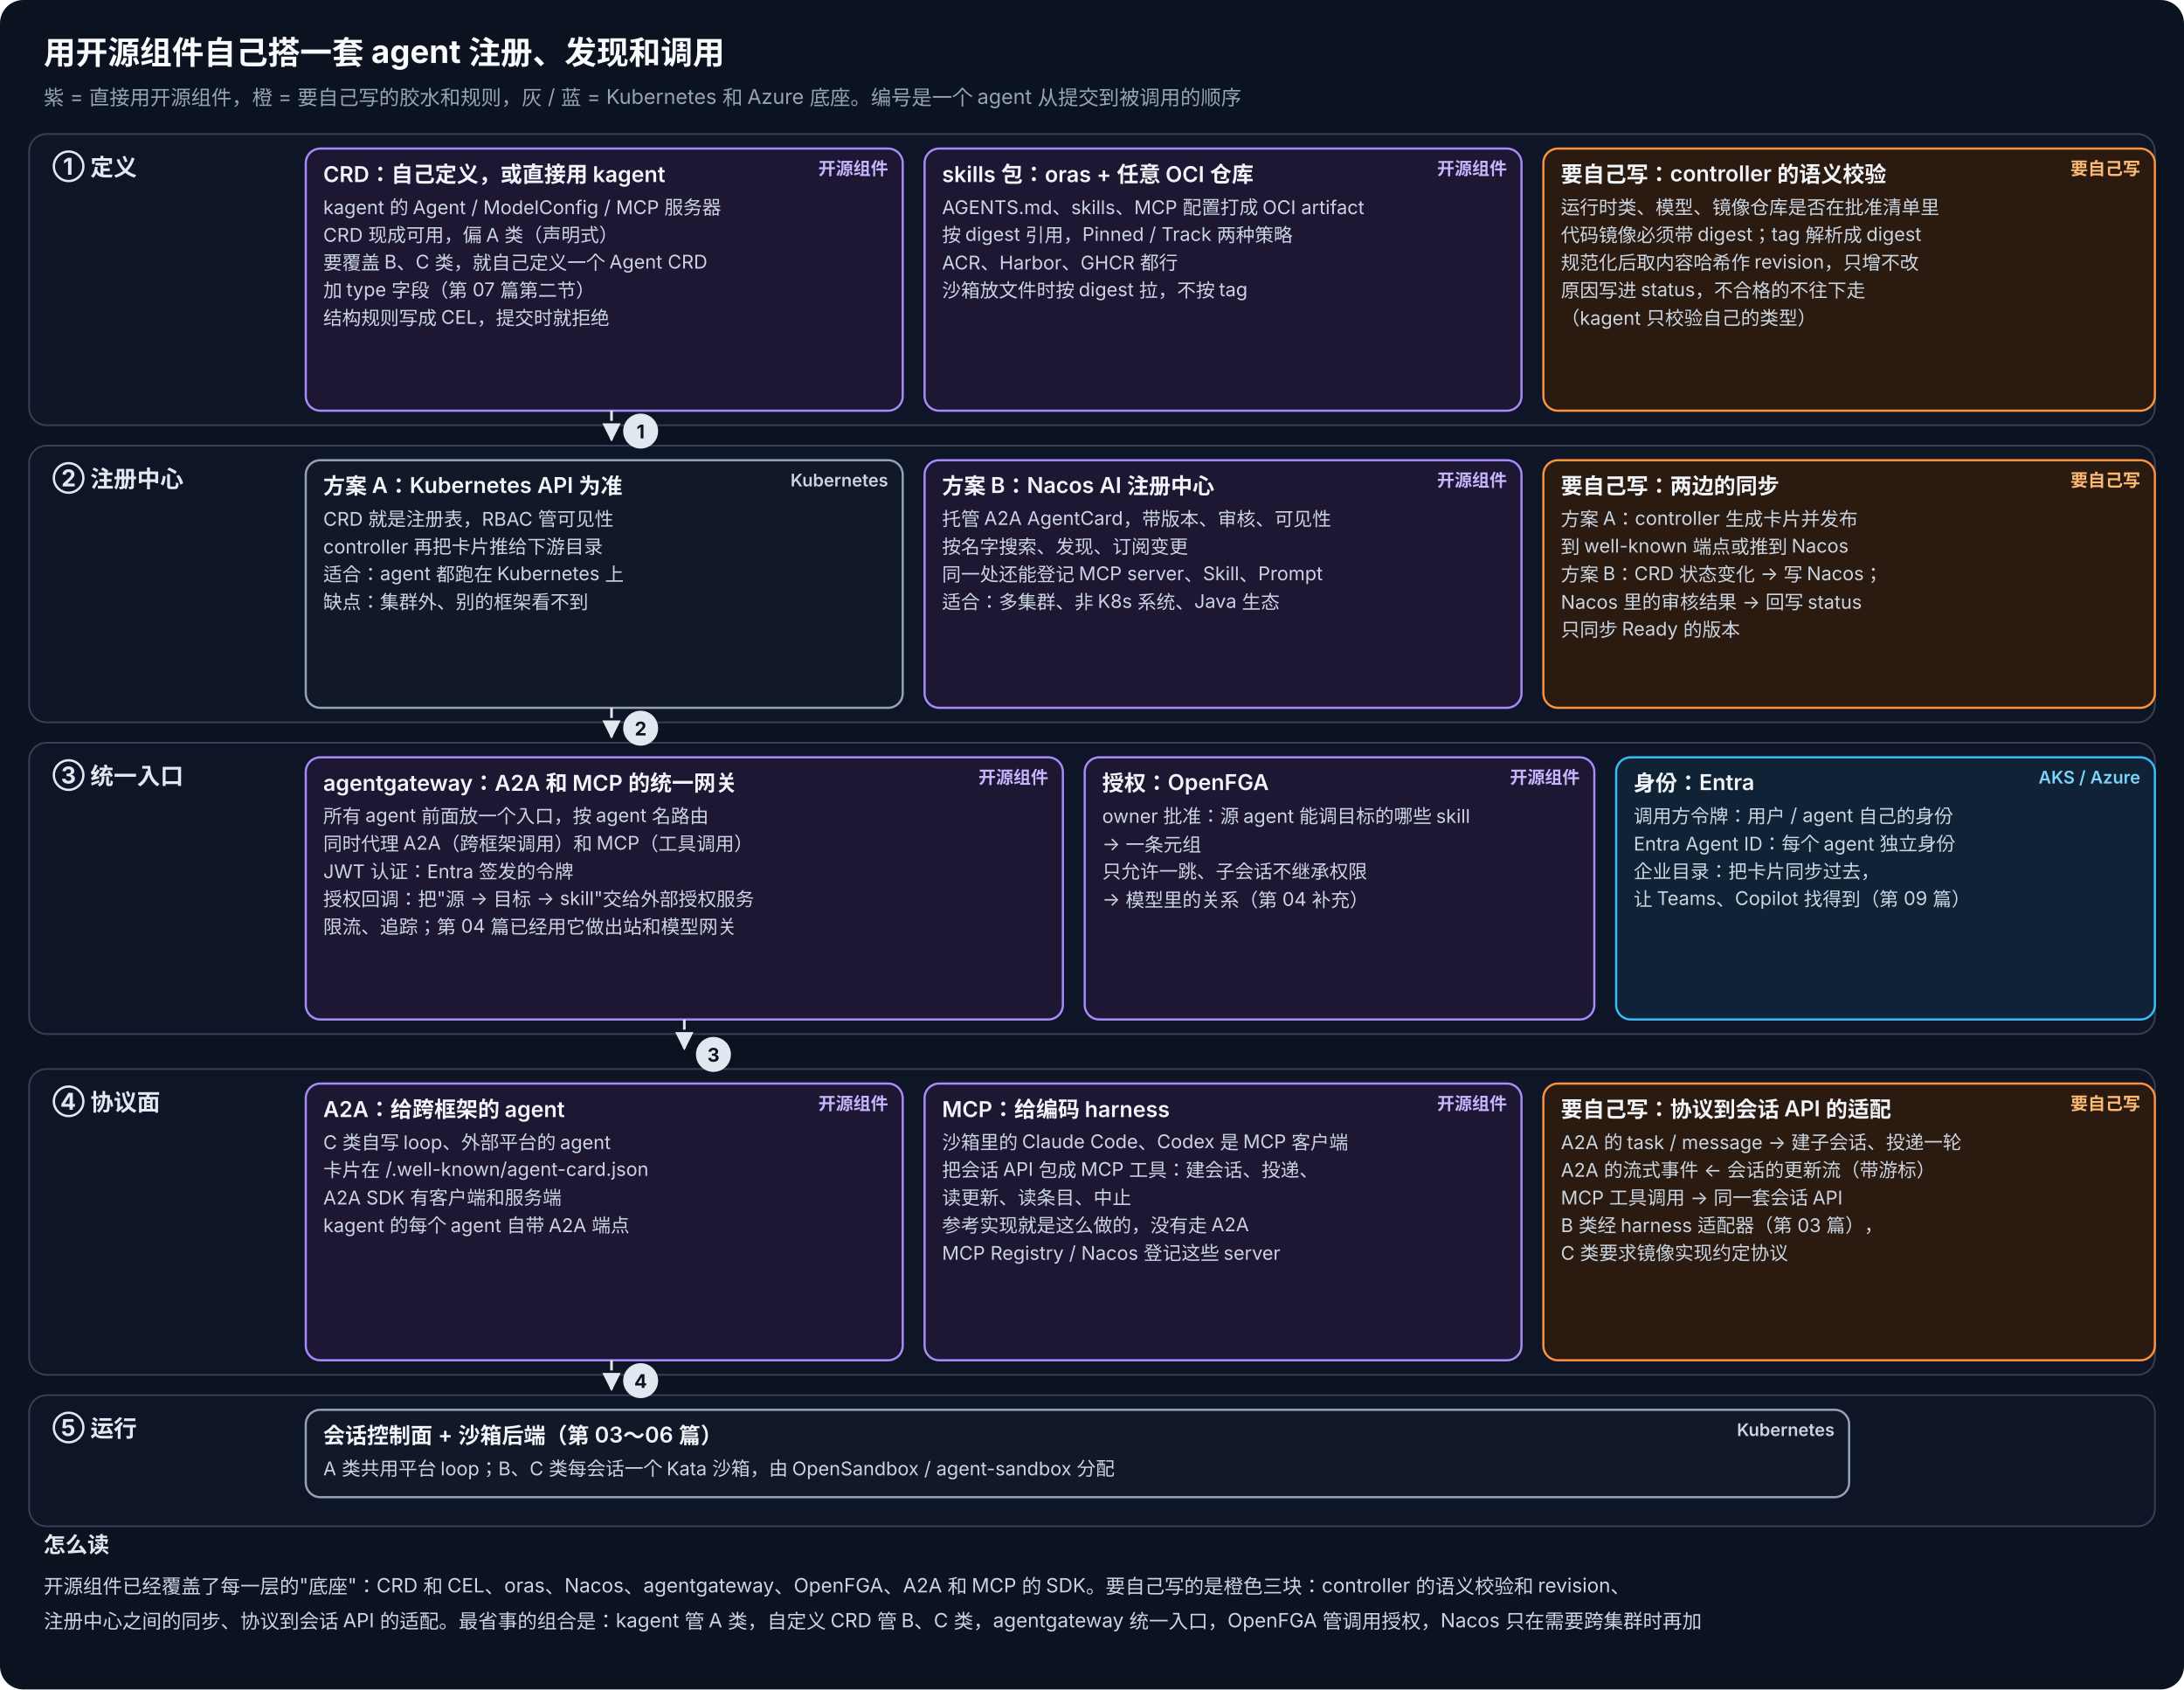
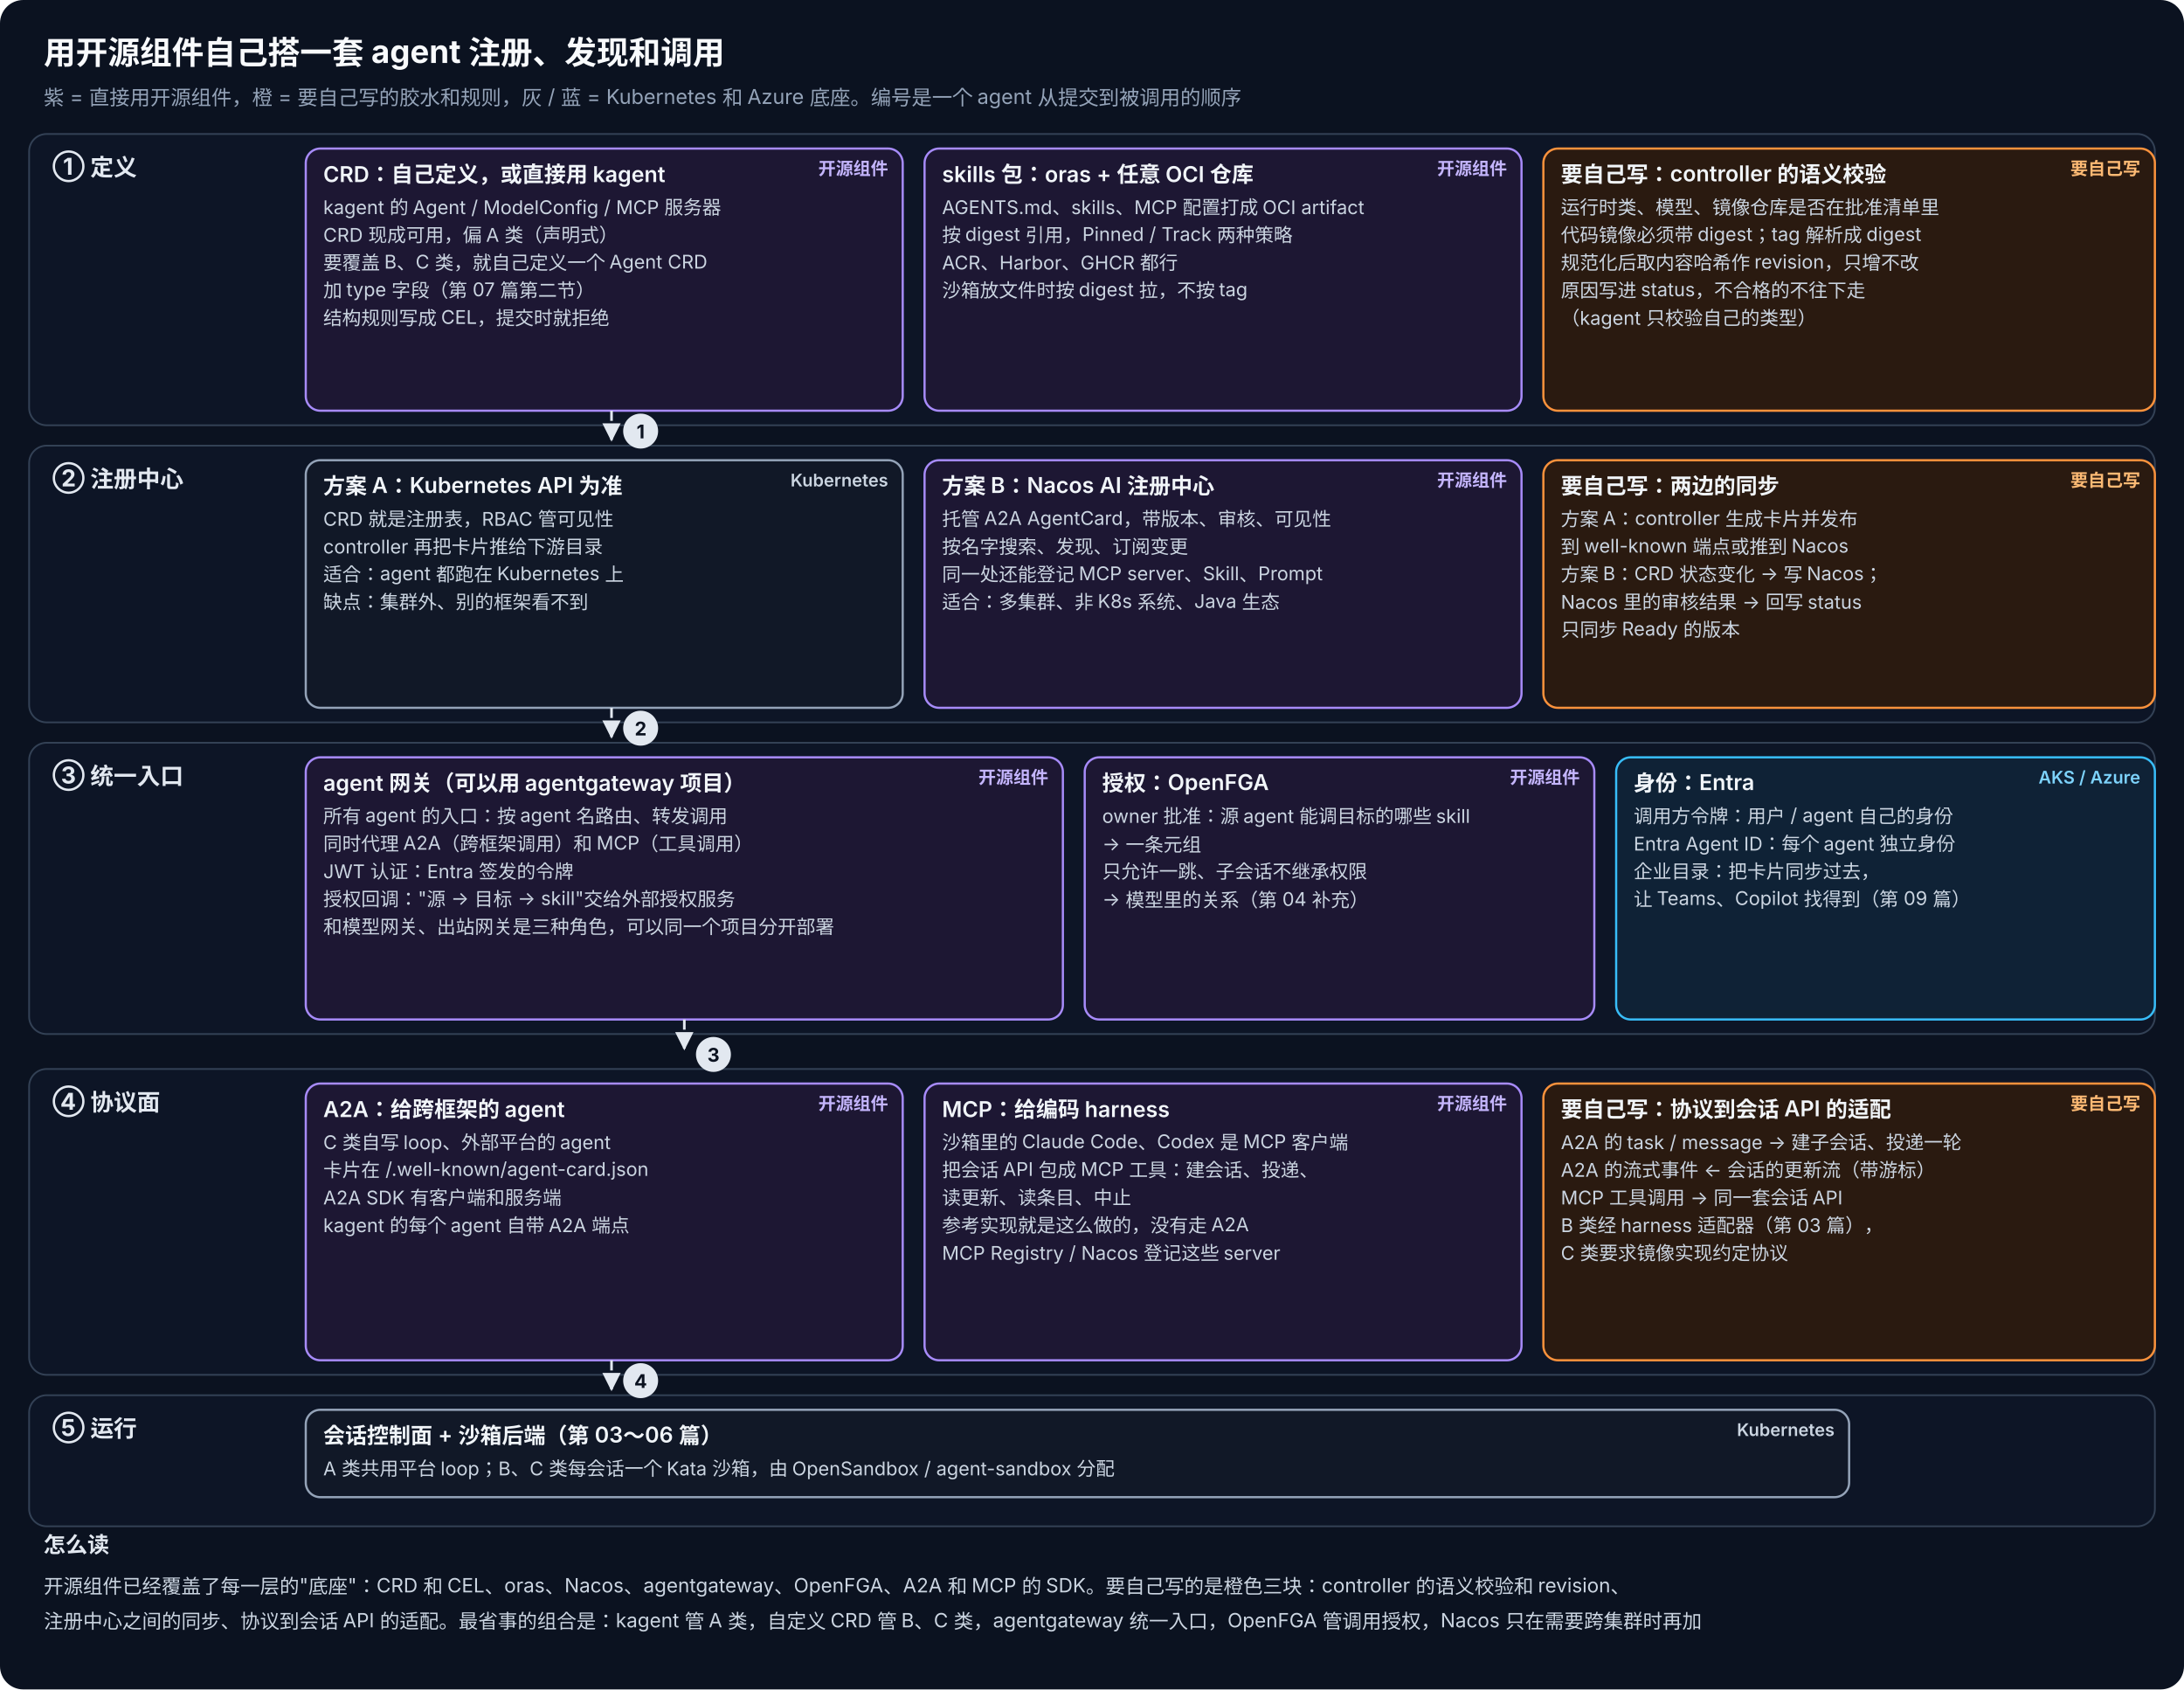
<svg xmlns="http://www.w3.org/2000/svg" viewBox="0 0 1500 1160" width="1500" height="1160" font-family="-apple-system, 'PingFang SC', 'Microsoft YaHei', 'Segoe UI', sans-serif">
  <defs>
    <marker id="a" viewBox="0 0 10 10" refX="9" refY="5" markerWidth="7" markerHeight="7" orient="auto-start-reverse">
      <path d="M0,0 L10,5 L0,10 z" fill="#e2e8f0" />
    </marker>
    <style>.title{fill:#f8fafc;font-size:22px;font-weight:700}.sub{fill:#94a3b8;font-size:14px}.h{fill:#f1f5f9;font-size:15px;font-weight:600}.t{fill:#cbd5e1;font-size:13px}.tag{font-size:12px;font-weight:600}.ln{fill:#e2e8f0;font-size:16px;font-weight:700}.ld{fill:#94a3b8;font-size:13px}.fl{fill:none;stroke:#e2e8f0;stroke-width:1.8;stroke-dasharray:7 6;animation:d 1.3s linear infinite}.bn{fill:#0b1220;font-size:13px;font-weight:700;text-anchor:middle}.lg{fill:#cbd5e1;font-size:13.5px}.lgh{fill:#e2e8f0;font-size:15px;font-weight:600}.pulse{animation:p 2.2s ease-in-out infinite}@keyframes d{to{stroke-dashoffset:-26}}@keyframes p{0%,100%{stroke-opacity:1}50%{stroke-opacity:.3}}</style>
  </defs>
  <rect width="1500" height="1160" rx="16" fill="#0b1220" />
  <text class="title" x="30" y="44">用开源组件自己搭一套 agent 注册、发现和调用</text>
  <text class="sub" x="30" y="72">紫 = 直接用开源组件，橙 = 要自己写的胶水和规则，灰 / 蓝 = Kubernetes 和 Azure 底座。编号是一个 agent 从提交到被调用的顺序</text>
  <rect x="20" y="92" width="1460" height="200" rx="12" fill="#0d1526" stroke="#334155" stroke-width="1.2" />
  <text class="ln" x="36" y="120">① 定义</text>
  <rect x="210" y="102" width="410" height="180" rx="10" fill="#1d1733" stroke="#a78bfa" stroke-width="1.5" />
  <text class="h" x="222" y="125">CRD：自己定义，或直接用 kagent</text>
  <text class="tag" x="610" y="120" fill="#c4b5fd" text-anchor="end">开源组件</text>
  <text class="t" x="222" y="147">kagent 的 Agent / ModelConfig / MCP 服务器</text>
  <text class="t" x="222" y="166">  CRD 现成可用，偏 A 类（声明式）</text>
  <text class="t" x="222" y="185">要覆盖 B、C 类，就自己定义一个 Agent CRD</text>
  <text class="t" x="222" y="204">  加 type 字段（第 07 篇第二节）</text>
  <text class="t" x="222" y="223">结构规则写成 CEL，提交时就拒绝</text>
  <rect x="635" y="102" width="410" height="180" rx="10" fill="#1d1733" stroke="#a78bfa" stroke-width="1.5" />
  <text class="h" x="647" y="125">skills 包：oras + 任意 OCI 仓库</text>
  <text class="tag" x="1035" y="120" fill="#c4b5fd" text-anchor="end">开源组件</text>
  <text class="t" x="647" y="147">AGENTS.md、skills、MCP 配置打成 OCI artifact</text>
  <text class="t" x="647" y="166">按 digest 引用，Pinned / Track 两种策略</text>
  <text class="t" x="647" y="185">ACR、Harbor、GHCR 都行</text>
  <text class="t" x="647" y="204">沙箱放文件时按 digest 拉，不按 tag</text>
  <rect x="1060" y="102" width="420" height="180" rx="10" fill="#2a1a10" stroke="#fb923c" stroke-width="1.5" />
  <text class="h" x="1072" y="125">要自己写：controller 的语义校验</text>
  <text class="tag" x="1470" y="120" fill="#fdba74" text-anchor="end">要自己写</text>
  <text class="t" x="1072" y="147">运行时类、模型、镜像仓库是否在批准清单里</text>
  <text class="t" x="1072" y="166">代码镜像必须带 digest；tag 解析成 digest</text>
  <text class="t" x="1072" y="185">规范化后取内容哈希作 revision，只增不改</text>
  <text class="t" x="1072" y="204">原因写进 status，不合格的不往下走</text>
  <text class="t" x="1072" y="223">（kagent 只校验自己的类型）</text>
  <rect x="20" y="306" width="1460" height="190" rx="12" fill="#0d1526" stroke="#334155" stroke-width="1.2" />
  <text class="ln" x="36" y="334">② 注册中心</text>
  <rect x="210" y="316" width="410" height="170" rx="10" fill="#111827" stroke="#94a3b8" stroke-width="1.5" />
  <text class="h" x="222" y="339">方案 A：Kubernetes API 为准</text>
  <text class="tag" x="610" y="334" fill="#cbd5e1" text-anchor="end">Kubernetes</text>
  <text class="t" x="222" y="361">CRD 就是注册表，RBAC 管可见性</text>
  <text class="t" x="222" y="380">controller 再把卡片推给下游目录</text>
  <text class="t" x="222" y="399">适合：agent 都跑在 Kubernetes 上</text>
  <text class="t" x="222" y="418">缺点：集群外、别的框架看不到</text>
  <rect x="635" y="316" width="410" height="170" rx="10" fill="#1d1733" stroke="#a78bfa" stroke-width="1.5" />
  <text class="h" x="647" y="339">方案 B：Nacos AI 注册中心</text>
  <text class="tag" x="1035" y="334" fill="#c4b5fd" text-anchor="end">开源组件</text>
  <text class="t" x="647" y="361">托管 A2A AgentCard，带版本、审核、可见性</text>
  <text class="t" x="647" y="380">按名字搜索、发现、订阅变更</text>
  <text class="t" x="647" y="399">同一处还能登记 MCP server、Skill、Prompt</text>
  <text class="t" x="647" y="418">适合：多集群、非 K8s 系统、Java 生态</text>
  <rect x="1060" y="316" width="420" height="170" rx="10" fill="#2a1a10" stroke="#fb923c" stroke-width="1.5" />
  <text class="h" x="1072" y="339">要自己写：两边的同步</text>
  <text class="tag" x="1470" y="334" fill="#fdba74" text-anchor="end">要自己写</text>
  <text class="t" x="1072" y="361">方案 A：controller 生成卡片并发布</text>
  <text class="t" x="1072" y="380">  到 well-known 端点或推到 Nacos</text>
  <text class="t" x="1072" y="399">方案 B：CRD 状态变化 → 写 Nacos；</text>
  <text class="t" x="1072" y="418">  Nacos 里的审核结果 → 回写 status</text>
  <text class="t" x="1072" y="437">只同步 Ready 的版本</text>
  <rect x="20" y="510" width="1460" height="200" rx="12" fill="#0d1526" stroke="#334155" stroke-width="1.2" />
  <text class="ln" x="36" y="538">③ 统一入口</text>
  <rect x="210" y="520" width="520" height="180" rx="10" fill="#1d1733" stroke="#a78bfa" stroke-width="1.5" />
-   <text class="h" x="222" y="543">agentgateway：A2A 和 MCP 的统一网关</text>
+   <text class="h" x="222" y="543">agent 网关（可以用 agentgateway 项目）</text>
  <text class="tag" x="720" y="538" fill="#c4b5fd" text-anchor="end">开源组件</text>
-   <text class="t" x="222" y="565">所有 agent 前面放一个入口，按 agent 名路由</text>
+   <text class="t" x="222" y="565">所有 agent 的入口：按 agent 名路由、转发调用</text>
  <text class="t" x="222" y="584">同时代理 A2A（跨框架调用）和 MCP（工具调用）</text>
  <text class="t" x="222" y="603">JWT 认证：Entra 签发的令牌</text>
-   <text class="t" x="222" y="622">授权回调：把"源 → 目标 → skill"交给外部授权服务</text>
-   <text class="t" x="222" y="641">限流、追踪；第 04 篇已经用它做出站和模型网关</text>
+   <text class="t" x="222" y="622">授权回调："源 → 目标 → skill"交给外部授权服务</text>
+   <text class="t" x="222" y="641">和模型网关、出站网关是三种角色，可以同一个项目分开部署</text>
  <rect x="745" y="520" width="350" height="180" rx="10" fill="#1d1733" stroke="#a78bfa" stroke-width="1.5" />
  <text class="h" x="757" y="543">授权：OpenFGA</text>
  <text class="tag" x="1085" y="538" fill="#c4b5fd" text-anchor="end">开源组件</text>
  <text class="t" x="757" y="565">owner 批准：源 agent 能调目标的哪些 skill</text>
  <text class="t" x="757" y="584">  → 一条元组</text>
  <text class="t" x="757" y="603">只允许一跳、子会话不继承权限</text>
  <text class="t" x="757" y="622">  → 模型里的关系（第 04 补充）</text>
  <rect x="1110" y="520" width="370" height="180" rx="10" fill="#0f2236" stroke="#38bdf8" stroke-width="1.5" />
  <text class="h" x="1122" y="543">身份：Entra</text>
  <text class="tag" x="1470" y="538" fill="#7dd3fc" text-anchor="end">AKS / Azure</text>
  <text class="t" x="1122" y="565">调用方令牌：用户 / agent 自己的身份</text>
  <text class="t" x="1122" y="584">Entra Agent ID：每个 agent 独立身份</text>
  <text class="t" x="1122" y="603">企业目录：把卡片同步过去，</text>
  <text class="t" x="1122" y="622">  让 Teams、Copilot 找得到（第 09 篇）</text>
  <rect x="20" y="734" width="1460" height="210" rx="12" fill="#0d1526" stroke="#334155" stroke-width="1.2" />
  <text class="ln" x="36" y="762">④ 协议面</text>
  <rect x="210" y="744" width="410" height="190" rx="10" fill="#1d1733" stroke="#a78bfa" stroke-width="1.5" />
  <text class="h" x="222" y="767">A2A：给跨框架的 agent</text>
  <text class="tag" x="610" y="762" fill="#c4b5fd" text-anchor="end">开源组件</text>
  <text class="t" x="222" y="789">C 类自写 loop、外部平台的 agent</text>
  <text class="t" x="222" y="808">卡片在 /.well-known/agent-card.json</text>
  <text class="t" x="222" y="827">A2A SDK 有客户端和服务端</text>
  <text class="t" x="222" y="846">kagent 的每个 agent 自带 A2A 端点</text>
  <rect x="635" y="744" width="410" height="190" rx="10" fill="#1d1733" stroke="#a78bfa" stroke-width="1.5" />
  <text class="h" x="647" y="767">MCP：给编码 harness</text>
  <text class="tag" x="1035" y="762" fill="#c4b5fd" text-anchor="end">开源组件</text>
  <text class="t" x="647" y="789">沙箱里的 Claude Code、Codex 是 MCP 客户端</text>
  <text class="t" x="647" y="808">把会话 API 包成 MCP 工具：建会话、投递、</text>
  <text class="t" x="647" y="827">  读更新、读条目、中止</text>
  <text class="t" x="647" y="846">参考实现就是这么做的，没有走 A2A</text>
  <text class="t" x="647" y="865">MCP Registry / Nacos 登记这些 server</text>
  <rect x="1060" y="744" width="420" height="190" rx="10" fill="#2a1a10" stroke="#fb923c" stroke-width="1.5" />
  <text class="h" x="1072" y="767">要自己写：协议到会话 API 的适配</text>
  <text class="tag" x="1470" y="762" fill="#fdba74" text-anchor="end">要自己写</text>
  <text class="t" x="1072" y="789">A2A 的 task / message → 建子会话、投递一轮</text>
  <text class="t" x="1072" y="808">A2A 的流式事件 ← 会话的更新流（带游标）</text>
  <text class="t" x="1072" y="827">MCP 工具调用 → 同一套会话 API</text>
  <text class="t" x="1072" y="846">B 类经 harness 适配器（第 03 篇），</text>
  <text class="t" x="1072" y="865">C 类要求镜像实现约定协议</text>
  <rect x="20" y="958" width="1460" height="90" rx="12" fill="#0d1526" stroke="#334155" stroke-width="1.2" />
  <text class="ln" x="36" y="986">⑤ 运行</text>
  <rect x="210" y="968" width="1060" height="60" rx="10" fill="#111827" stroke="#94a3b8" stroke-width="1.5" />
  <text class="h" x="222" y="991">会话控制面 + 沙箱后端（第 03～06 篇）</text>
  <text class="tag" x="1260" y="986" fill="#cbd5e1" text-anchor="end">Kubernetes</text>
  <text class="t" x="222" y="1013">A 类共用平台 loop；B、C 类每会话一个 Kata 沙箱，由 OpenSandbox / agent-sandbox 分配</text>
  <path class="fl" d="M420,282 L420,302" marker-end="url(#a)" />
  <path class="fl" d="M420,486 L420,506" marker-end="url(#a)" />
  <path class="fl" d="M470,700 L470,720" marker-end="url(#a)" />
  <path class="fl" d="M420,934 L420,954" marker-end="url(#a)" />
  <circle cx="440" cy="296" r="12" fill="#e2e8f0" />
  <text class="bn" x="440" y="301">1</text>
  <circle cx="440" cy="500" r="12" fill="#e2e8f0" />
  <text class="bn" x="440" y="505">2</text>
  <circle cx="490" cy="724" r="12" fill="#e2e8f0" />
  <text class="bn" x="490" y="729">3</text>
  <circle cx="440" cy="948" r="12" fill="#e2e8f0" />
  <text class="bn" x="440" y="953">4</text>
  <text class="lgh" x="30" y="1066">怎么读</text>
  <text class="lg" x="30" y="1094">开源组件已经覆盖了每一层的"底座"：CRD 和 CEL、oras、Nacos、agentgateway、OpenFGA、A2A 和 MCP 的 SDK。要自己写的是橙色三块：controller 的语义校验和 revision、</text>
  <text class="lg" x="30" y="1118">注册中心之间的同步、协议到会话 API 的适配。最省事的组合是：kagent 管 A 类，自定义 CRD 管 B、C 类，agentgateway 统一入口，OpenFGA 管调用授权，Nacos 只在需要跨集群时再加</text>
</svg>
